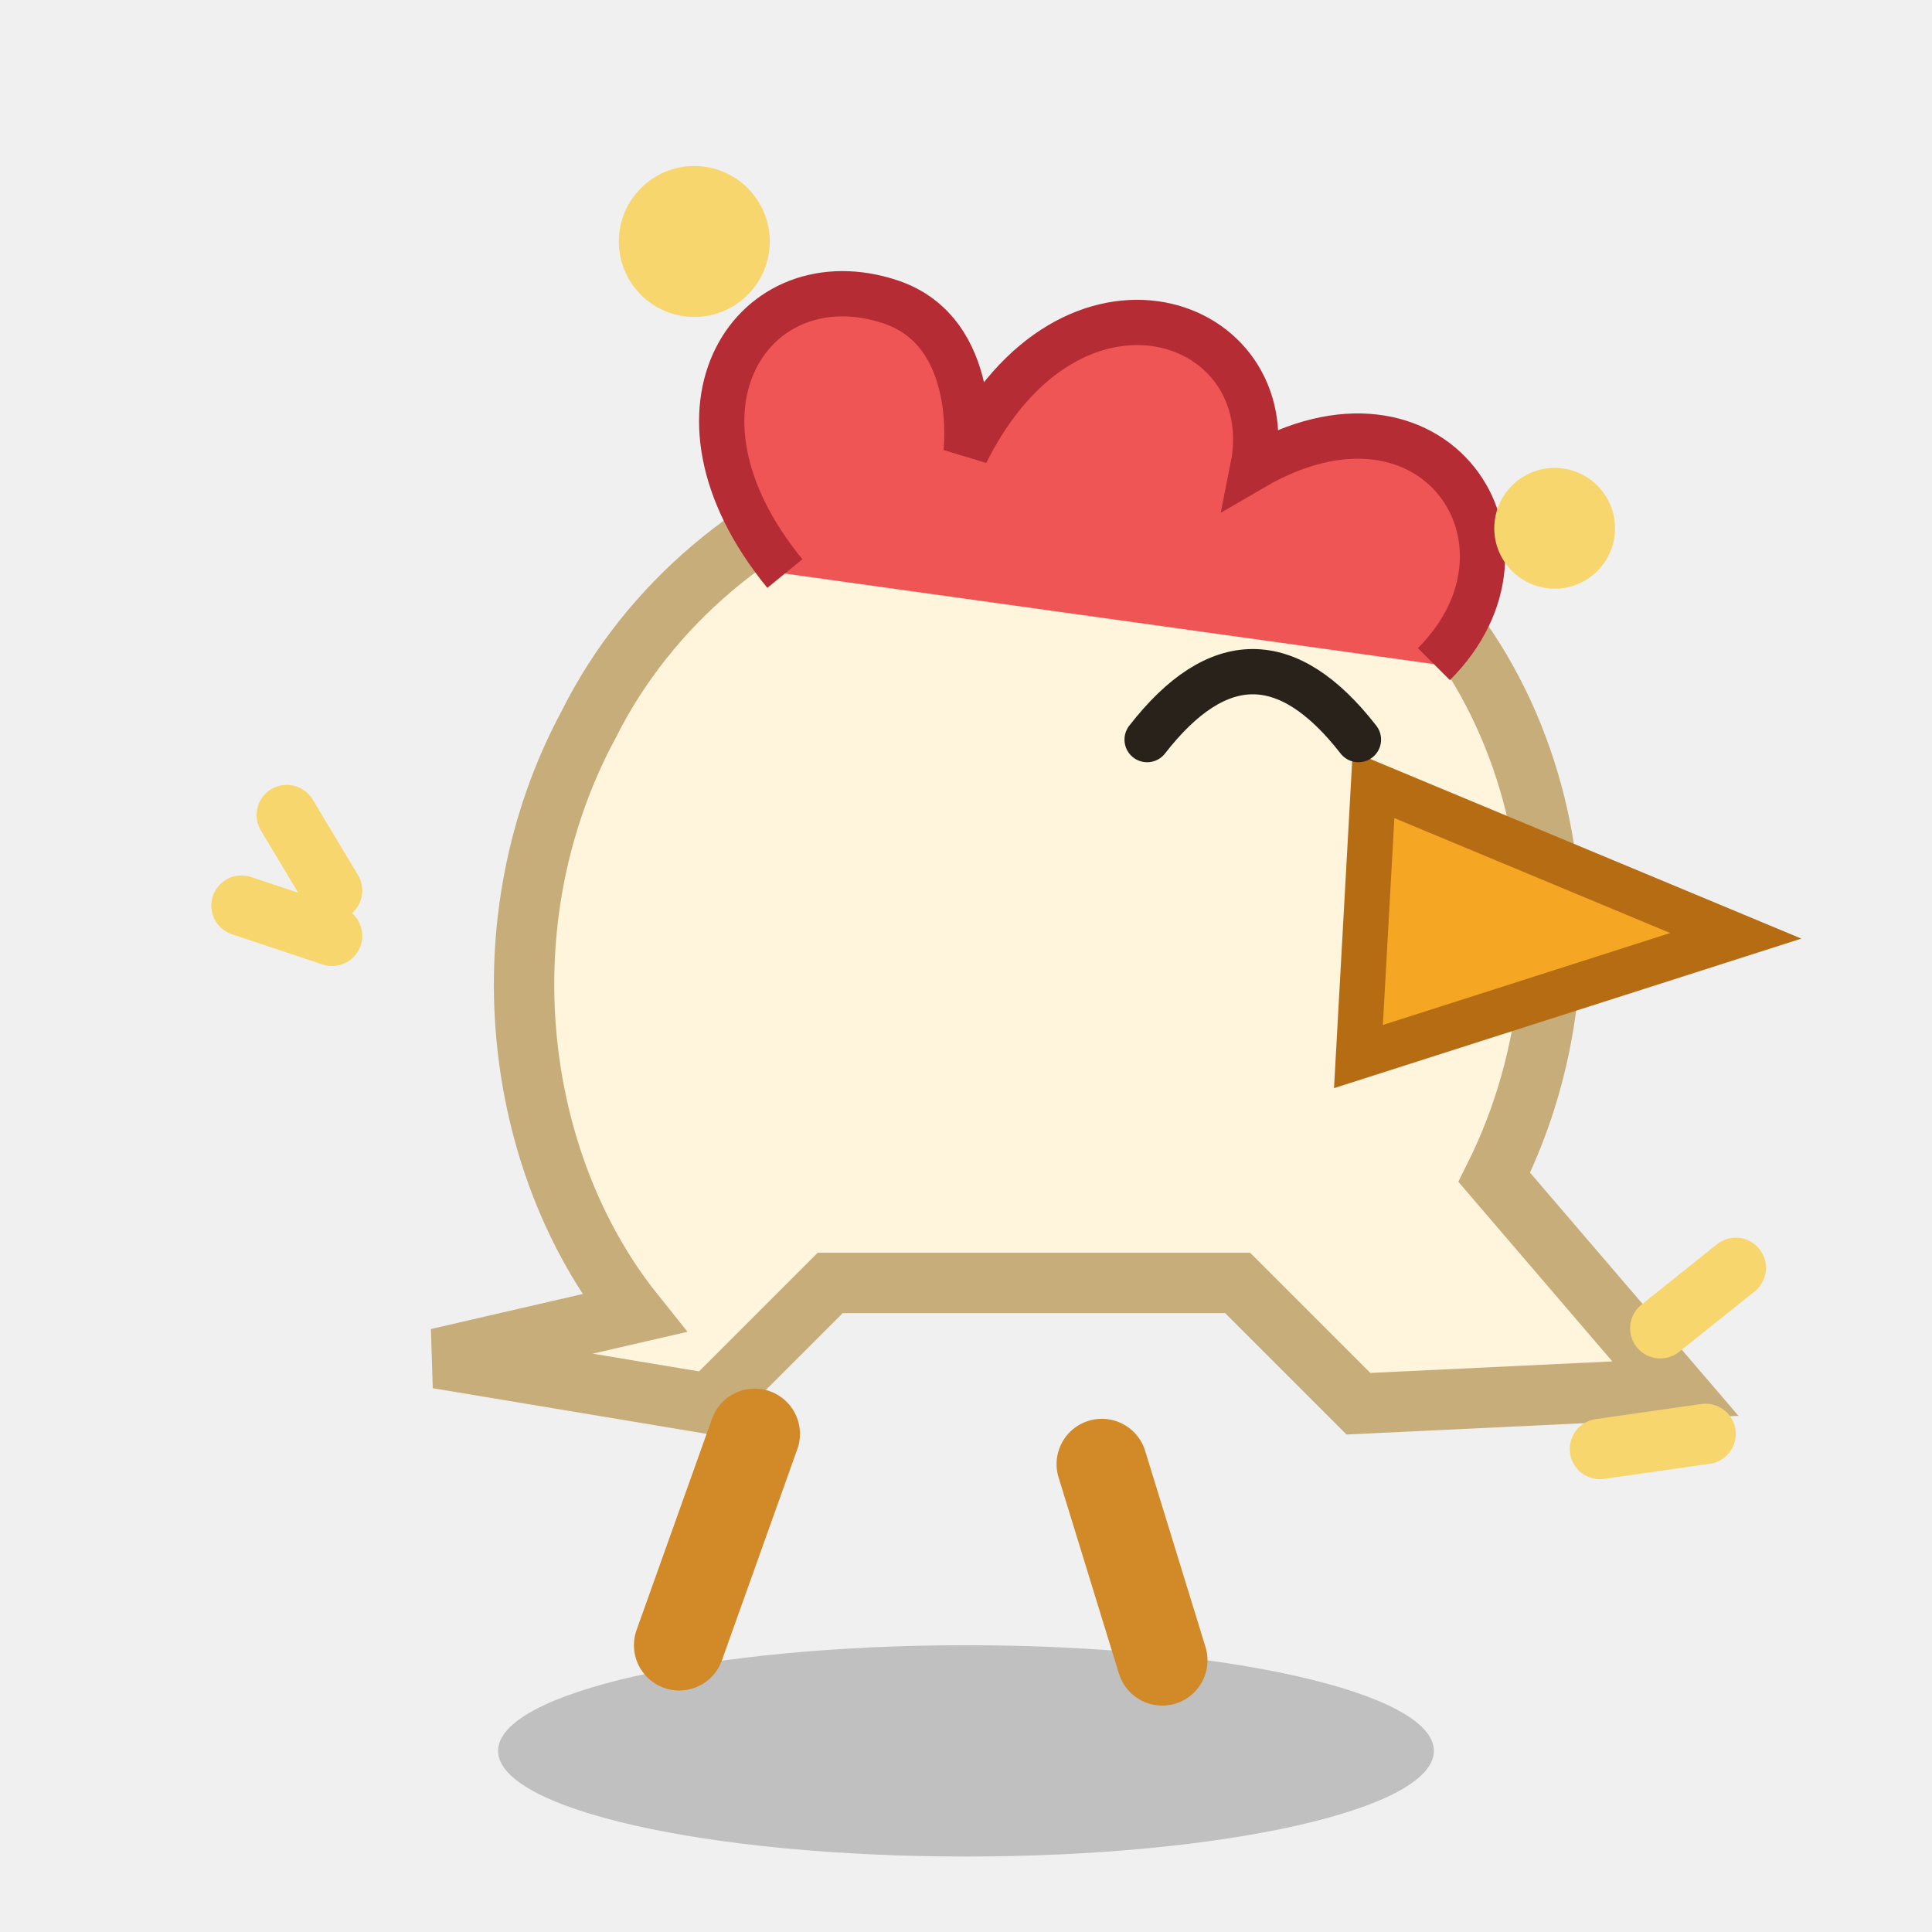
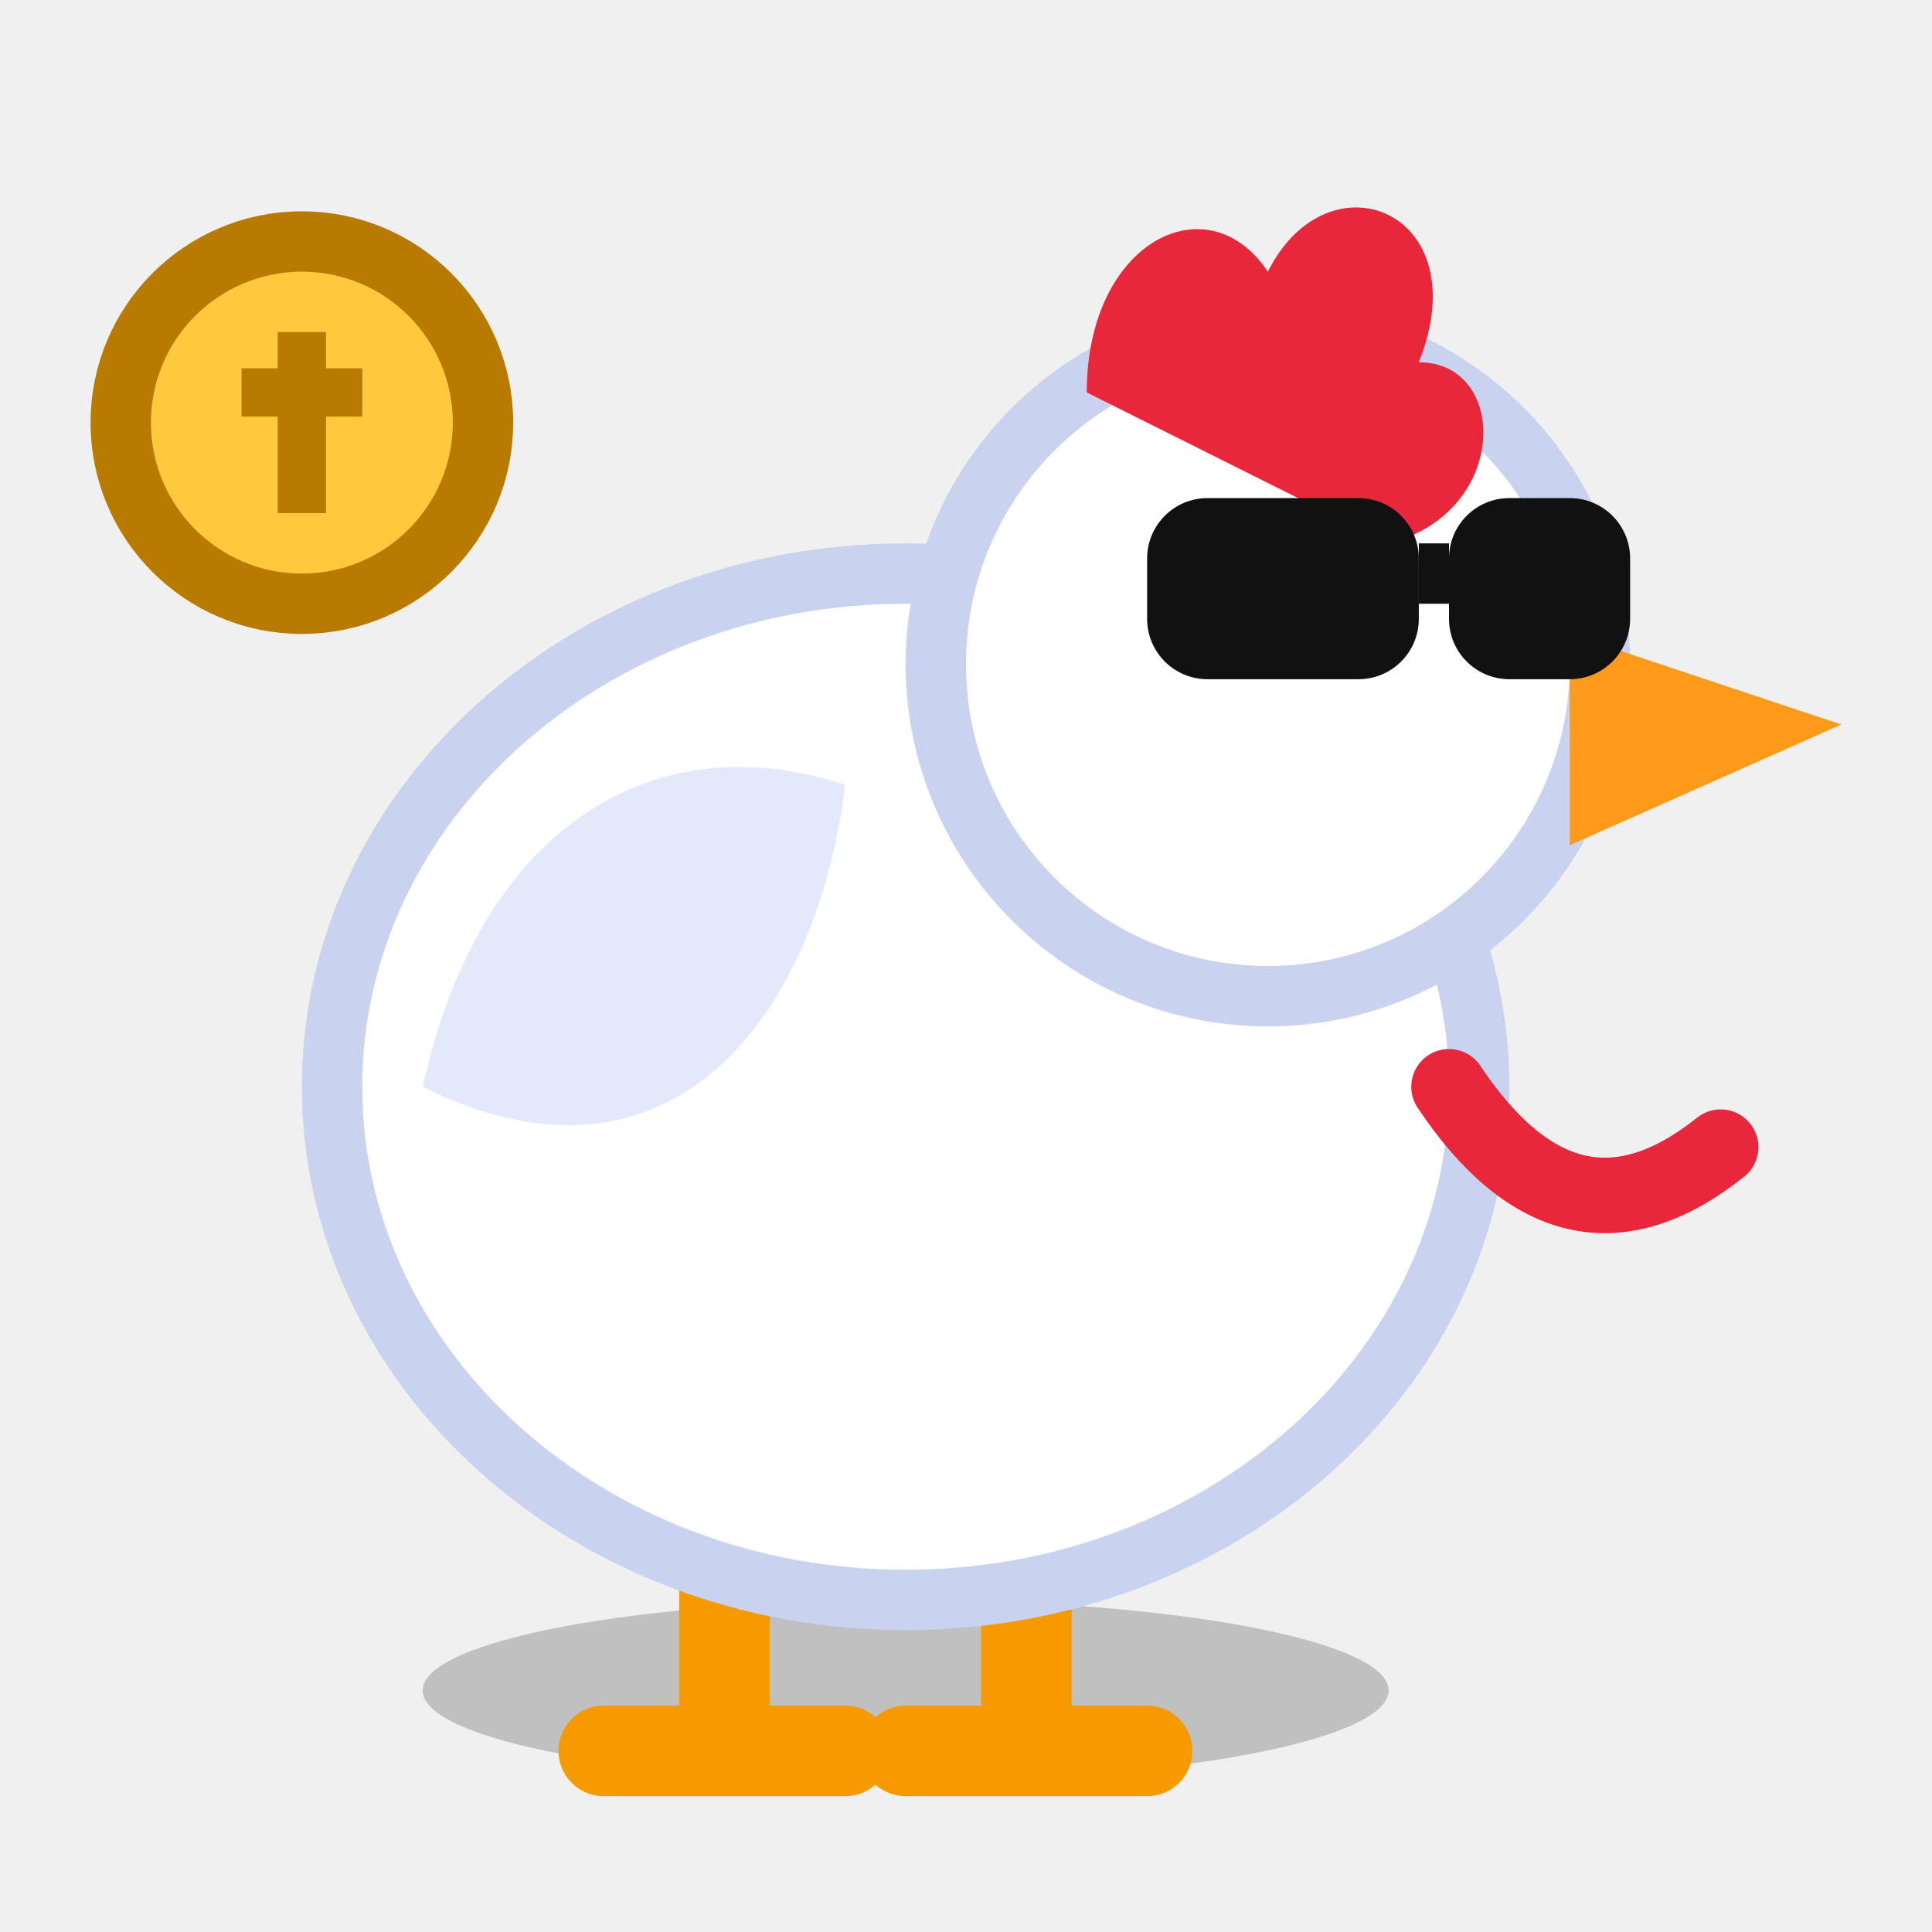
- <svg xmlns="http://www.w3.org/2000/svg" viewBox="0 0 128 128">
-   <ellipse cx="64" cy="116" rx="31" ry="7" fill="#000" opacity=".2" />
-   <path d="M42 87c-8-10-10-26-3-39 8-16 29-24 47-15 16 8 21 29 13 45l12 14-21 1-8-8H55l-8 8-18-3z" fill="#fff4dc" stroke="#c7ad7a" stroke-width="4" />
-   <path d="M52 38c-9-11-2-21 7-18 6 2 5 10 5 10 7-14 21-9 19 1 12-7 20 5 12 13" fill="#ef5555" stroke="#b62c35" stroke-width="3" />
-   <path d="M91 52l24 10-25 8z" fill="#f5a623" stroke="#b66c13" stroke-width="3" />
-   <path d="M76 49q7-9 14 0" fill="none" stroke="#29221a" stroke-width="3" stroke-linecap="round" />
-   <circle cx="46" cy="16" r="5" fill="#f7d66e" />
-   <circle cx="103" cy="35" r="4" fill="#f7d66e" />
-   <path d="M50 95l-5 14m28-12 4 13" stroke="#d18a27" stroke-width="6" stroke-linecap="round" />
-   <path d="M16 60l6 2m-3-8 3 5m88 29 5-4m-9 12 7-1" stroke="#f7d66e" stroke-width="4" stroke-linecap="round" />
+ <svg xmlns="http://www.w3.org/2000/svg" viewBox="0 0 64 64">
+   <ellipse cx="30" cy="56" rx="16" ry="3" fill="#0003" />
+   <path d="M24 50v7M34 50v7M20 58h8M30 58h8" stroke="#f59a00" stroke-width="3" stroke-linecap="round" />
+   <ellipse cx="30" cy="36" rx="19" ry="17" fill="#fff" stroke="#c9d3f0" stroke-width="2" />
+   <path d="M14 36c2-9 8-12 14-10-1 8-6 14-14 10z" fill="#e3e9fb" />
+   <circle cx="42" cy="22" r="11" fill="#fff" stroke="#c9d3f0" stroke-width="2" />
+   <path d="M36 13c0-5 4-7 6-4 2-4 7-2 5 3 3 0 3 5-1 6z" fill="#e8283a" />
+   <path d="M52 21l9 3-9 4z" fill="#ff9a1a" />
+   <rect x="38" y="16.5" width="9" height="6" rx="2" fill="#111" />
+   <rect x="48" y="16.5" width="6" height="6" rx="2" fill="#111" />
+   <path d="M47 19h1" stroke="#111" stroke-width="2" />
+   <path d="M48 36q4 6 9 2" stroke="#e8283a" stroke-width="2.5" fill="none" stroke-linecap="round" />
+   <circle cx="10" cy="14" r="6" fill="#ffc83d" stroke="#b97a00" stroke-width="2" />
+   <path d="M10 11v6M8 13h4" stroke="#b97a00" stroke-width="1.6" />
</svg>
